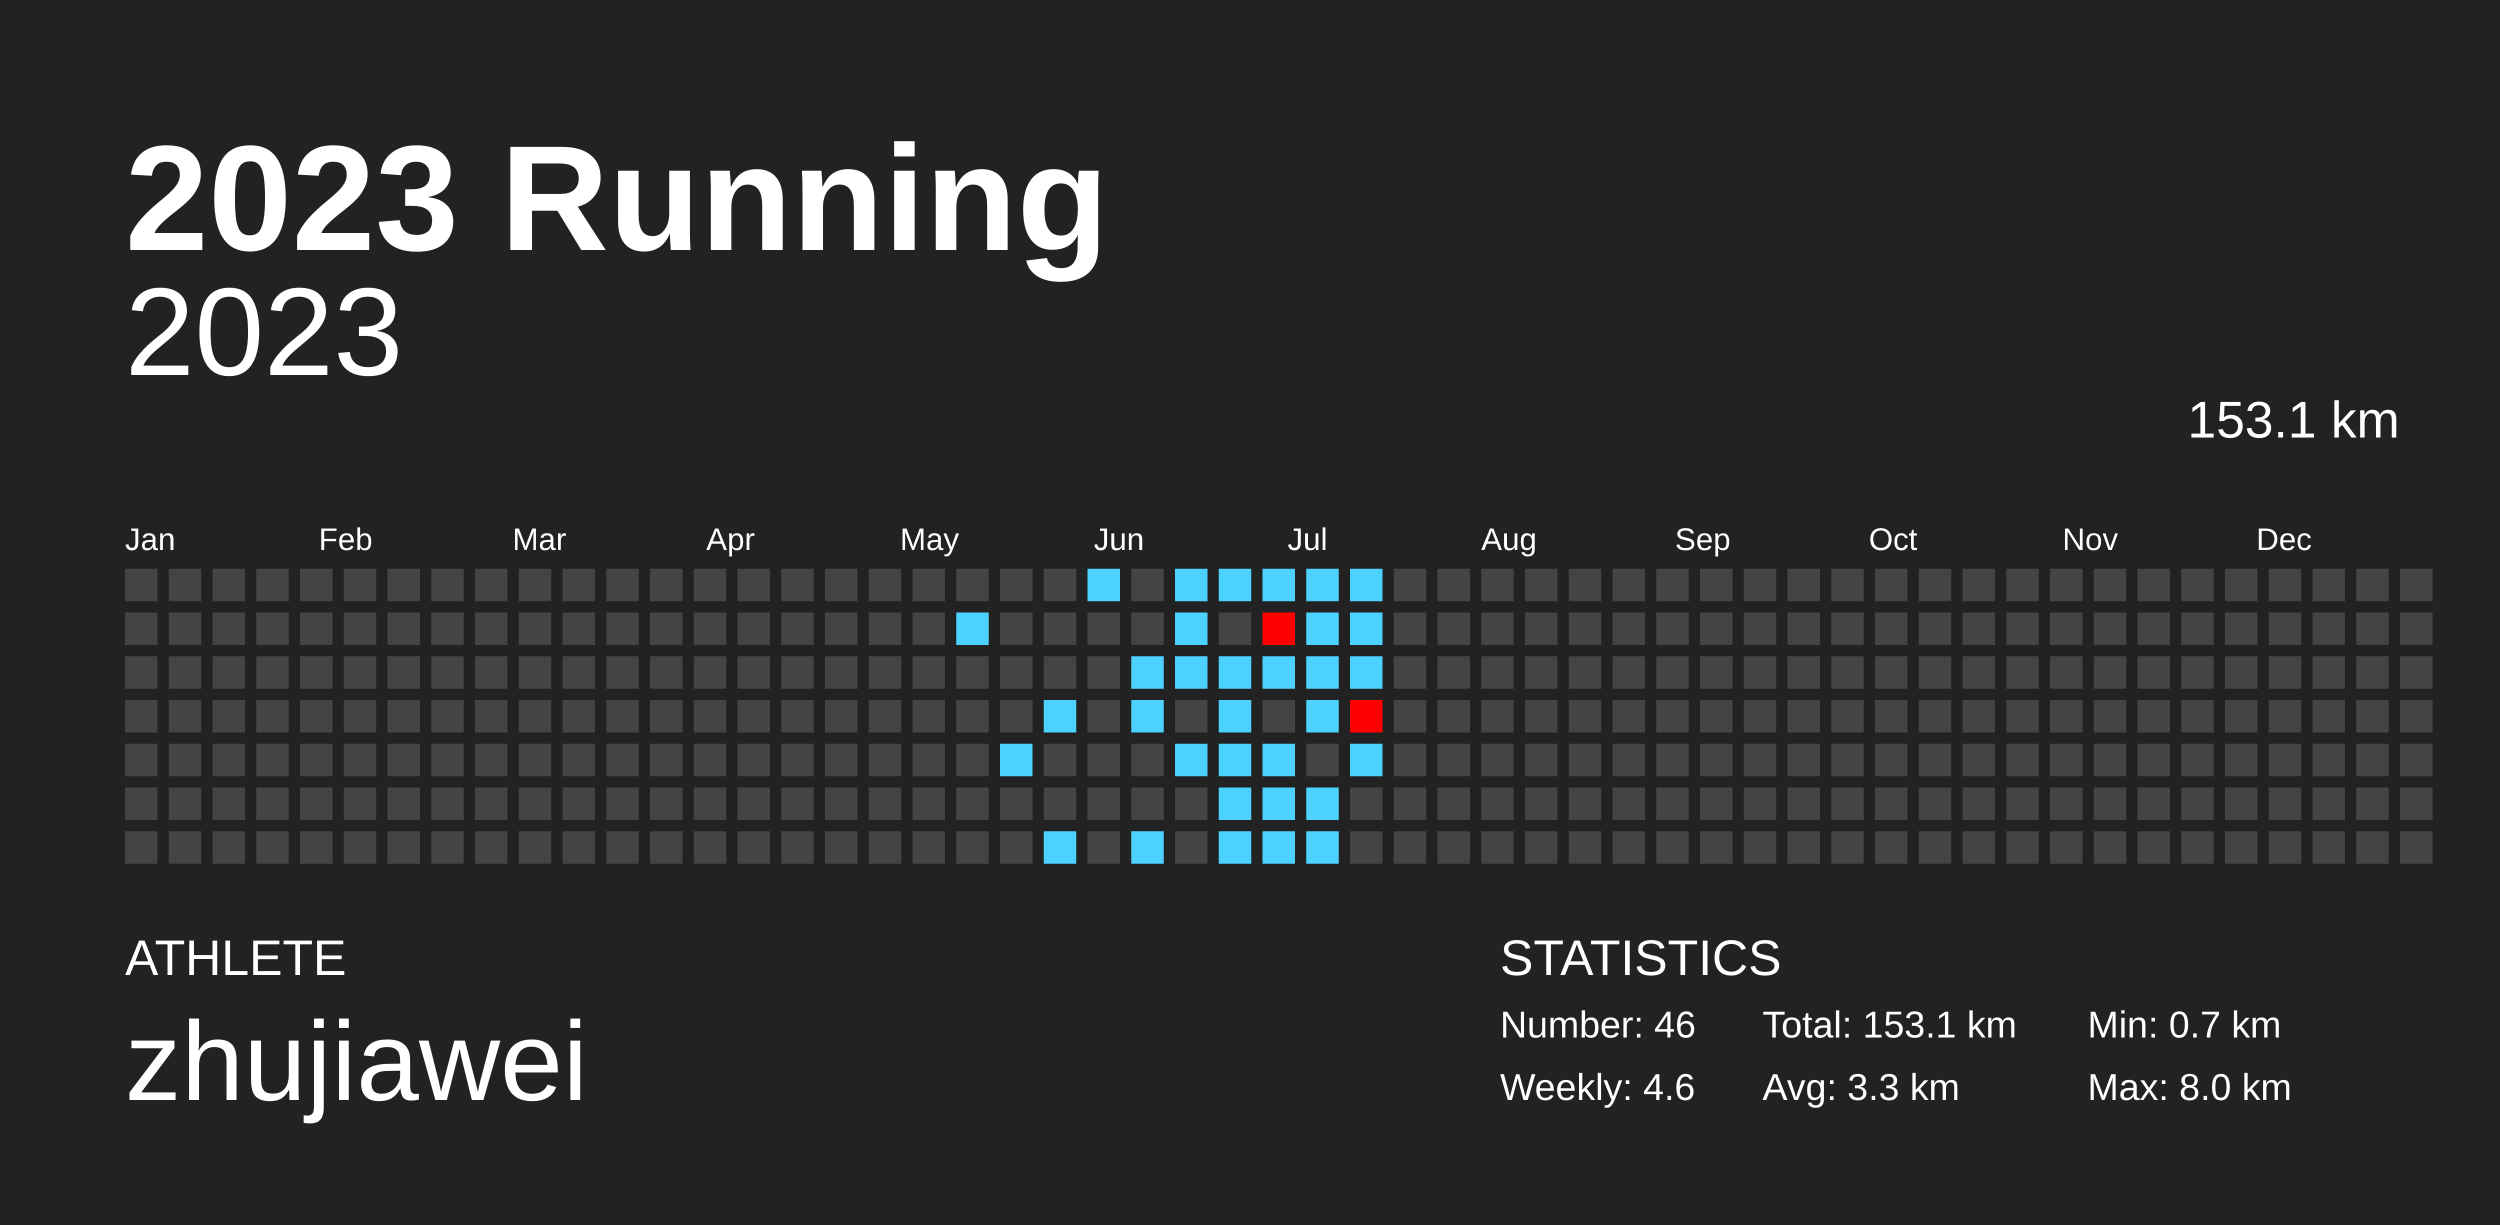
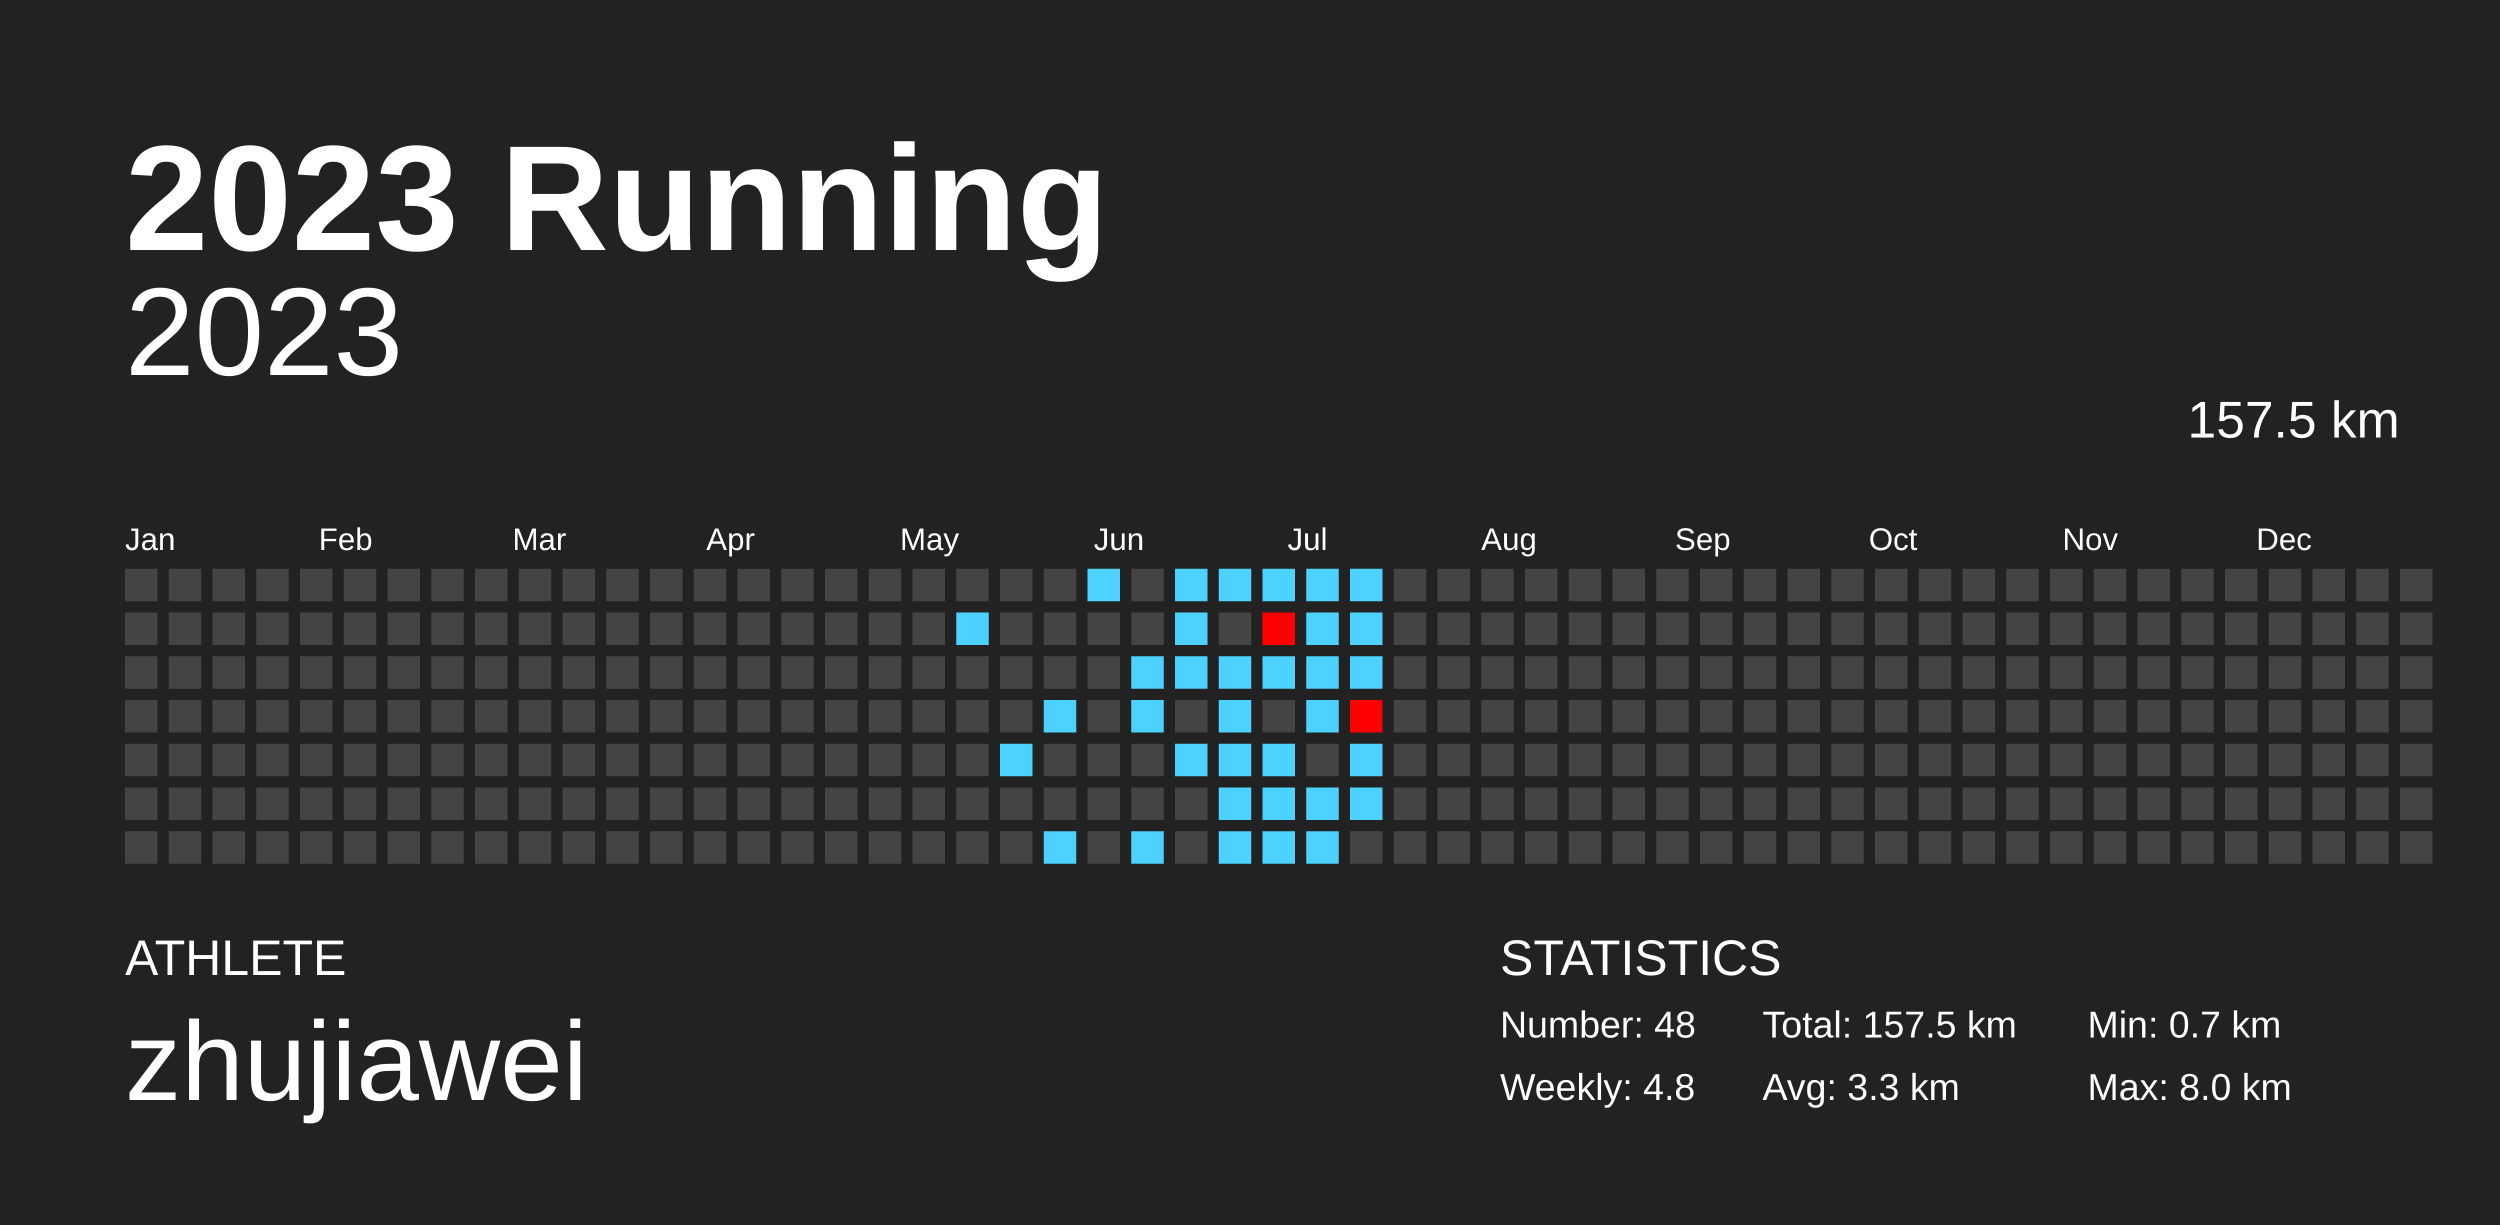
<svg xmlns="http://www.w3.org/2000/svg" baseProfile="full" height="98mm" version="1.1" viewBox="0,0,200,98" width="200mm">
  <defs />
  <rect fill="#222222" height="98" width="200" x="0" y="0" />
  <text fill="#FFFFFF" style="font-size:12px; font-family:Arial; font-weight:bold;" x="10" y="20">2023 Running</text>
  <text fill="#FFFFFF" style="font-size:4px; font-family:Arial" x="10" y="78">ATHLETE</text>
  <text fill="#FFFFFF" style="font-size:9px; font-family:Arial" x="10" y="88">zhujiawei</text>
  <text fill="#FFFFFF" style="font-size:4px; font-family:Arial" x="120" y="78">STATISTICS</text>
-   <text fill="#FFFFFF" style="font-size:3px; font-family:Arial" x="120" y="83">Number: 46</text>
-   <text fill="#FFFFFF" style="font-size:3px; font-family:Arial" x="120" y="88">Weekly: 4.6</text>
-   <text fill="#FFFFFF" style="font-size:3px; font-family:Arial" x="141" y="83">Total: 153.1 km</text>
+   <text fill="#FFFFFF" style="font-size:3px; font-family:Arial" x="120" y="83">Number: 48</text>
+   <text fill="#FFFFFF" style="font-size:3px; font-family:Arial" x="120" y="88">Weekly: 4.8</text>
+   <text fill="#FFFFFF" style="font-size:3px; font-family:Arial" x="141" y="83">Total: 157.5 km</text>
  <text fill="#FFFFFF" style="font-size:3px; font-family:Arial" x="141" y="88">Avg: 3.3 km</text>
  <text fill="#FFFFFF" style="font-size:3px; font-family:Arial" x="167" y="83">Min: 0.7 km</text>
  <text fill="#FFFFFF" style="font-size:3px; font-family:Arial" x="167" y="88">Max: 8.0 km</text>
  <text alignment-baseline="hanging" fill="#FFFFFF" style="font-size:10.0px; font-family:Arial;" x="10" y="30">2023</text>
-   <text alignment-baseline="hanging" fill="#FFFFFF" style="font-size:4.125px; font-family:Arial;" x="175" y="35">153.1 km</text>
+   <text alignment-baseline="hanging" fill="#FFFFFF" style="font-size:4.125px; font-family:Arial;" x="175" y="35">157.5 km</text>
  <text fill="#FFFFFF" style="font-size:2.5px; font-family:Arial" x="10.0" y="44">Jan</text>
  <text fill="#FFFFFF" style="font-size:2.5px; font-family:Arial" x="25.5" y="44">Feb</text>
  <text fill="#FFFFFF" style="font-size:2.5px; font-family:Arial" x="41.0" y="44">Mar</text>
  <text fill="#FFFFFF" style="font-size:2.5px; font-family:Arial" x="56.5" y="44">Apr</text>
  <text fill="#FFFFFF" style="font-size:2.5px; font-family:Arial" x="72.0" y="44">May</text>
  <text fill="#FFFFFF" style="font-size:2.5px; font-family:Arial" x="87.5" y="44">Jun</text>
  <text fill="#FFFFFF" style="font-size:2.5px; font-family:Arial" x="103.0" y="44">Jul</text>
  <text fill="#FFFFFF" style="font-size:2.5px; font-family:Arial" x="118.5" y="44">Aug</text>
  <text fill="#FFFFFF" style="font-size:2.5px; font-family:Arial" x="134.0" y="44">Sep</text>
  <text fill="#FFFFFF" style="font-size:2.5px; font-family:Arial" x="149.5" y="44">Oct</text>
  <text fill="#FFFFFF" style="font-size:2.5px; font-family:Arial" x="165.0" y="44">Nov</text>
  <text fill="#FFFFFF" style="font-size:2.5px; font-family:Arial" x="180.5" y="44">Dec</text>
  <rect fill="#444444" height="2.6" width="2.6" x="10.0" y="45.5" />
  <rect fill="#444444" height="2.6" width="2.6" x="10.0" y="49.0" />
  <rect fill="#444444" height="2.6" width="2.6" x="10.0" y="52.5" />
  <rect fill="#444444" height="2.6" width="2.6" x="10.0" y="56.0" />
  <rect fill="#444444" height="2.6" width="2.6" x="10.0" y="59.5" />
  <rect fill="#444444" height="2.6" width="2.6" x="10.0" y="63.0" />
  <rect fill="#444444" height="2.6" width="2.6" x="10.0" y="66.5" />
  <rect fill="#444444" height="2.6" width="2.6" x="13.5" y="45.5" />
  <rect fill="#444444" height="2.6" width="2.6" x="13.5" y="49.0" />
  <rect fill="#444444" height="2.6" width="2.6" x="13.5" y="52.5" />
  <rect fill="#444444" height="2.6" width="2.6" x="13.5" y="56.0" />
  <rect fill="#444444" height="2.6" width="2.6" x="13.5" y="59.5" />
  <rect fill="#444444" height="2.6" width="2.6" x="13.5" y="63.0" />
  <rect fill="#444444" height="2.6" width="2.6" x="13.5" y="66.5" />
  <rect fill="#444444" height="2.6" width="2.6" x="17.0" y="45.5" />
  <rect fill="#444444" height="2.6" width="2.6" x="17.0" y="49.0" />
  <rect fill="#444444" height="2.6" width="2.6" x="17.0" y="52.5" />
  <rect fill="#444444" height="2.6" width="2.6" x="17.0" y="56.0" />
  <rect fill="#444444" height="2.6" width="2.6" x="17.0" y="59.5" />
  <rect fill="#444444" height="2.6" width="2.6" x="17.0" y="63.0" />
  <rect fill="#444444" height="2.6" width="2.6" x="17.0" y="66.5" />
  <rect fill="#444444" height="2.6" width="2.6" x="20.5" y="45.5" />
  <rect fill="#444444" height="2.6" width="2.6" x="20.5" y="49.0" />
  <rect fill="#444444" height="2.6" width="2.6" x="20.5" y="52.5" />
  <rect fill="#444444" height="2.6" width="2.6" x="20.5" y="56.0" />
  <rect fill="#444444" height="2.6" width="2.6" x="20.5" y="59.5" />
  <rect fill="#444444" height="2.6" width="2.6" x="20.5" y="63.0" />
  <rect fill="#444444" height="2.6" width="2.6" x="20.5" y="66.5" />
  <rect fill="#444444" height="2.6" width="2.6" x="24.0" y="45.5" />
  <rect fill="#444444" height="2.6" width="2.6" x="24.0" y="49.0" />
  <rect fill="#444444" height="2.6" width="2.6" x="24.0" y="52.5" />
  <rect fill="#444444" height="2.6" width="2.6" x="24.0" y="56.0" />
  <rect fill="#444444" height="2.6" width="2.6" x="24.0" y="59.5" />
  <rect fill="#444444" height="2.6" width="2.6" x="24.0" y="63.0" />
  <rect fill="#444444" height="2.6" width="2.6" x="24.0" y="66.5" />
  <rect fill="#444444" height="2.6" width="2.6" x="27.5" y="45.5" />
  <rect fill="#444444" height="2.6" width="2.6" x="27.5" y="49.0" />
  <rect fill="#444444" height="2.6" width="2.6" x="27.5" y="52.5" />
  <rect fill="#444444" height="2.6" width="2.6" x="27.5" y="56.0" />
  <rect fill="#444444" height="2.6" width="2.6" x="27.5" y="59.5" />
  <rect fill="#444444" height="2.6" width="2.6" x="27.5" y="63.0" />
  <rect fill="#444444" height="2.6" width="2.6" x="27.5" y="66.5" />
  <rect fill="#444444" height="2.6" width="2.6" x="31.0" y="45.5" />
  <rect fill="#444444" height="2.6" width="2.6" x="31.0" y="49.0" />
  <rect fill="#444444" height="2.6" width="2.6" x="31.0" y="52.5" />
  <rect fill="#444444" height="2.6" width="2.6" x="31.0" y="56.0" />
  <rect fill="#444444" height="2.6" width="2.6" x="31.0" y="59.5" />
  <rect fill="#444444" height="2.6" width="2.6" x="31.0" y="63.0" />
  <rect fill="#444444" height="2.6" width="2.6" x="31.0" y="66.5" />
  <rect fill="#444444" height="2.6" width="2.6" x="34.5" y="45.5" />
  <rect fill="#444444" height="2.6" width="2.6" x="34.5" y="49.0" />
  <rect fill="#444444" height="2.6" width="2.6" x="34.5" y="52.5" />
  <rect fill="#444444" height="2.6" width="2.6" x="34.5" y="56.0" />
  <rect fill="#444444" height="2.6" width="2.6" x="34.5" y="59.5" />
  <rect fill="#444444" height="2.6" width="2.6" x="34.5" y="63.0" />
  <rect fill="#444444" height="2.6" width="2.6" x="34.5" y="66.5" />
  <rect fill="#444444" height="2.6" width="2.6" x="38.0" y="45.5" />
  <rect fill="#444444" height="2.6" width="2.6" x="38.0" y="49.0" />
  <rect fill="#444444" height="2.6" width="2.6" x="38.0" y="52.5" />
  <rect fill="#444444" height="2.6" width="2.6" x="38.0" y="56.0" />
  <rect fill="#444444" height="2.6" width="2.6" x="38.0" y="59.5" />
  <rect fill="#444444" height="2.6" width="2.6" x="38.0" y="63.0" />
  <rect fill="#444444" height="2.6" width="2.6" x="38.0" y="66.5" />
  <rect fill="#444444" height="2.6" width="2.6" x="41.5" y="45.5" />
  <rect fill="#444444" height="2.6" width="2.6" x="41.5" y="49.0" />
  <rect fill="#444444" height="2.6" width="2.6" x="41.5" y="52.5" />
  <rect fill="#444444" height="2.6" width="2.6" x="41.5" y="56.0" />
  <rect fill="#444444" height="2.6" width="2.6" x="41.5" y="59.5" />
  <rect fill="#444444" height="2.6" width="2.6" x="41.5" y="63.0" />
  <rect fill="#444444" height="2.6" width="2.6" x="41.5" y="66.5" />
  <rect fill="#444444" height="2.6" width="2.6" x="45.0" y="45.5" />
  <rect fill="#444444" height="2.6" width="2.6" x="45.0" y="49.0" />
  <rect fill="#444444" height="2.6" width="2.6" x="45.0" y="52.5" />
  <rect fill="#444444" height="2.6" width="2.6" x="45.0" y="56.0" />
  <rect fill="#444444" height="2.6" width="2.6" x="45.0" y="59.5" />
  <rect fill="#444444" height="2.6" width="2.6" x="45.0" y="63.0" />
  <rect fill="#444444" height="2.6" width="2.6" x="45.0" y="66.5" />
  <rect fill="#444444" height="2.6" width="2.6" x="48.5" y="45.5" />
  <rect fill="#444444" height="2.6" width="2.6" x="48.5" y="49.0" />
  <rect fill="#444444" height="2.6" width="2.6" x="48.5" y="52.5" />
  <rect fill="#444444" height="2.6" width="2.6" x="48.5" y="56.0" />
  <rect fill="#444444" height="2.6" width="2.6" x="48.5" y="59.5" />
  <rect fill="#444444" height="2.6" width="2.6" x="48.5" y="63.0" />
  <rect fill="#444444" height="2.6" width="2.6" x="48.5" y="66.5" />
  <rect fill="#444444" height="2.6" width="2.6" x="52.0" y="45.5" />
  <rect fill="#444444" height="2.6" width="2.6" x="52.0" y="49.0" />
  <rect fill="#444444" height="2.6" width="2.6" x="52.0" y="52.5" />
  <rect fill="#444444" height="2.6" width="2.6" x="52.0" y="56.0" />
  <rect fill="#444444" height="2.6" width="2.6" x="52.0" y="59.5" />
  <rect fill="#444444" height="2.6" width="2.6" x="52.0" y="63.0" />
  <rect fill="#444444" height="2.6" width="2.6" x="52.0" y="66.5" />
  <rect fill="#444444" height="2.6" width="2.6" x="55.5" y="45.5" />
  <rect fill="#444444" height="2.6" width="2.6" x="55.5" y="49.0" />
  <rect fill="#444444" height="2.6" width="2.6" x="55.5" y="52.5" />
  <rect fill="#444444" height="2.6" width="2.6" x="55.5" y="56.0" />
  <rect fill="#444444" height="2.6" width="2.6" x="55.5" y="59.5" />
  <rect fill="#444444" height="2.6" width="2.6" x="55.5" y="63.0" />
  <rect fill="#444444" height="2.6" width="2.6" x="55.5" y="66.5" />
  <rect fill="#444444" height="2.6" width="2.6" x="59.0" y="45.5" />
  <rect fill="#444444" height="2.6" width="2.6" x="59.0" y="49.0" />
  <rect fill="#444444" height="2.6" width="2.6" x="59.0" y="52.5" />
  <rect fill="#444444" height="2.6" width="2.6" x="59.0" y="56.0" />
  <rect fill="#444444" height="2.6" width="2.6" x="59.0" y="59.5" />
  <rect fill="#444444" height="2.6" width="2.6" x="59.0" y="63.0" />
  <rect fill="#444444" height="2.6" width="2.6" x="59.0" y="66.5" />
  <rect fill="#444444" height="2.6" width="2.6" x="62.5" y="45.5" />
  <rect fill="#444444" height="2.6" width="2.6" x="62.5" y="49.0" />
  <rect fill="#444444" height="2.6" width="2.6" x="62.5" y="52.5" />
  <rect fill="#444444" height="2.6" width="2.6" x="62.5" y="56.0" />
  <rect fill="#444444" height="2.6" width="2.6" x="62.5" y="59.5" />
  <rect fill="#444444" height="2.6" width="2.6" x="62.5" y="63.0" />
  <rect fill="#444444" height="2.6" width="2.6" x="62.5" y="66.5" />
  <rect fill="#444444" height="2.6" width="2.6" x="66.0" y="45.5" />
  <rect fill="#444444" height="2.6" width="2.6" x="66.0" y="49.0" />
  <rect fill="#444444" height="2.6" width="2.6" x="66.0" y="52.5" />
  <rect fill="#444444" height="2.6" width="2.6" x="66.0" y="56.0" />
  <rect fill="#444444" height="2.6" width="2.6" x="66.0" y="59.5" />
  <rect fill="#444444" height="2.6" width="2.6" x="66.0" y="63.0" />
  <rect fill="#444444" height="2.6" width="2.6" x="66.0" y="66.5" />
  <rect fill="#444444" height="2.6" width="2.6" x="69.5" y="45.5" />
  <rect fill="#444444" height="2.6" width="2.6" x="69.5" y="49.0" />
  <rect fill="#444444" height="2.6" width="2.6" x="69.5" y="52.5" />
  <rect fill="#444444" height="2.6" width="2.6" x="69.5" y="56.0" />
  <rect fill="#444444" height="2.6" width="2.6" x="69.5" y="59.5" />
  <rect fill="#444444" height="2.6" width="2.6" x="69.5" y="63.0" />
  <rect fill="#444444" height="2.6" width="2.6" x="69.5" y="66.5" />
  <rect fill="#444444" height="2.6" width="2.6" x="73.0" y="45.5" />
  <rect fill="#444444" height="2.6" width="2.6" x="73.0" y="49.0" />
  <rect fill="#444444" height="2.6" width="2.6" x="73.0" y="52.5" />
  <rect fill="#444444" height="2.6" width="2.6" x="73.0" y="56.0" />
  <rect fill="#444444" height="2.6" width="2.6" x="73.0" y="59.5" />
  <rect fill="#444444" height="2.6" width="2.6" x="73.0" y="63.0" />
  <rect fill="#444444" height="2.6" width="2.6" x="73.0" y="66.5" />
  <rect fill="#444444" height="2.6" width="2.6" x="76.5" y="45.5" />
  <rect fill="#4dd2ff" height="2.6" width="2.6" x="76.5" y="49.0" />
  <rect fill="#444444" height="2.6" width="2.6" x="76.5" y="52.5" />
  <rect fill="#444444" height="2.6" width="2.6" x="76.5" y="56.0" />
  <rect fill="#444444" height="2.6" width="2.6" x="76.5" y="59.5" />
  <rect fill="#444444" height="2.6" width="2.6" x="76.5" y="63.0" />
  <rect fill="#444444" height="2.6" width="2.6" x="76.5" y="66.5" />
  <rect fill="#444444" height="2.6" width="2.6" x="80.0" y="45.5" />
  <rect fill="#444444" height="2.6" width="2.6" x="80.0" y="49.0" />
  <rect fill="#444444" height="2.6" width="2.6" x="80.0" y="52.5" />
  <rect fill="#444444" height="2.6" width="2.6" x="80.0" y="56.0" />
  <rect fill="#4dd2ff" height="2.6" width="2.6" x="80.0" y="59.5" />
  <rect fill="#444444" height="2.6" width="2.6" x="80.0" y="63.0" />
  <rect fill="#444444" height="2.6" width="2.6" x="80.0" y="66.5" />
  <rect fill="#444444" height="2.6" width="2.6" x="83.5" y="45.5" />
  <rect fill="#444444" height="2.6" width="2.6" x="83.5" y="49.0" />
  <rect fill="#444444" height="2.6" width="2.6" x="83.5" y="52.5" />
  <rect fill="#4dd2ff" height="2.6" width="2.6" x="83.5" y="56.0" />
  <rect fill="#444444" height="2.6" width="2.6" x="83.5" y="59.5" />
  <rect fill="#444444" height="2.6" width="2.6" x="83.5" y="63.0" />
  <rect fill="#4dd2ff" height="2.6" width="2.6" x="83.5" y="66.5" />
  <rect fill="#4dd2ff" height="2.6" width="2.6" x="87.0" y="45.5" />
  <rect fill="#444444" height="2.6" width="2.6" x="87.0" y="49.0" />
  <rect fill="#444444" height="2.6" width="2.6" x="87.0" y="52.5" />
  <rect fill="#444444" height="2.6" width="2.6" x="87.0" y="56.0" />
  <rect fill="#444444" height="2.6" width="2.6" x="87.0" y="59.5" />
  <rect fill="#444444" height="2.6" width="2.6" x="87.0" y="63.0" />
  <rect fill="#444444" height="2.6" width="2.6" x="87.0" y="66.5" />
  <rect fill="#444444" height="2.6" width="2.6" x="90.5" y="45.5" />
  <rect fill="#444444" height="2.6" width="2.6" x="90.5" y="49.0" />
  <rect fill="#4dd2ff" height="2.6" width="2.6" x="90.5" y="52.5" />
  <rect fill="#4dd2ff" height="2.6" width="2.6" x="90.5" y="56.0" />
  <rect fill="#444444" height="2.6" width="2.6" x="90.5" y="59.5" />
  <rect fill="#444444" height="2.6" width="2.6" x="90.5" y="63.0" />
  <rect fill="#4dd2ff" height="2.6" width="2.6" x="90.5" y="66.5" />
  <rect fill="#4dd2ff" height="2.6" width="2.6" x="94.0" y="45.5" />
  <rect fill="#4dd2ff" height="2.6" width="2.6" x="94.0" y="49.0" />
  <rect fill="#4dd2ff" height="2.6" width="2.6" x="94.0" y="52.5" />
  <rect fill="#444444" height="2.6" width="2.6" x="94.0" y="56.0" />
  <rect fill="#4dd2ff" height="2.6" width="2.6" x="94.0" y="59.5" />
  <rect fill="#444444" height="2.6" width="2.6" x="94.0" y="63.0" />
  <rect fill="#444444" height="2.6" width="2.6" x="94.0" y="66.5" />
  <rect fill="#4dd2ff" height="2.6" width="2.6" x="97.5" y="45.5" />
  <rect fill="#444444" height="2.6" width="2.6" x="97.5" y="49.0" />
  <rect fill="#4dd2ff" height="2.6" width="2.6" x="97.5" y="52.5" />
  <rect fill="#4dd2ff" height="2.6" width="2.6" x="97.5" y="56.0" />
  <rect fill="#4dd2ff" height="2.6" width="2.6" x="97.5" y="59.5" />
  <rect fill="#4dd2ff" height="2.6" width="2.6" x="97.5" y="63.0" />
  <rect fill="#4dd2ff" height="2.6" width="2.6" x="97.5" y="66.5" />
  <rect fill="#4dd2ff" height="2.6" width="2.6" x="101.0" y="45.5" />
  <rect fill="#ff0000" height="2.6" width="2.6" x="101.0" y="49.0" />
  <rect fill="#4dd2ff" height="2.6" width="2.6" x="101.0" y="52.5" />
  <rect fill="#444444" height="2.6" width="2.6" x="101.0" y="56.0" />
  <rect fill="#4dd2ff" height="2.6" width="2.6" x="101.0" y="59.5" />
  <rect fill="#4dd2ff" height="2.6" width="2.6" x="101.0" y="63.0" />
  <rect fill="#4dd2ff" height="2.6" width="2.6" x="101.0" y="66.5" />
  <rect fill="#4dd2ff" height="2.6" width="2.6" x="104.5" y="45.5" />
  <rect fill="#4dd2ff" height="2.6" width="2.6" x="104.5" y="49.0" />
  <rect fill="#4dd2ff" height="2.6" width="2.6" x="104.5" y="52.5" />
  <rect fill="#4dd2ff" height="2.6" width="2.6" x="104.5" y="56.0" />
  <rect fill="#444444" height="2.6" width="2.6" x="104.5" y="59.5" />
  <rect fill="#4dd2ff" height="2.6" width="2.6" x="104.5" y="63.0" />
  <rect fill="#4dd2ff" height="2.6" width="2.6" x="104.5" y="66.5" />
  <rect fill="#4dd2ff" height="2.6" width="2.6" x="108.0" y="45.5" />
  <rect fill="#4dd2ff" height="2.6" width="2.6" x="108.0" y="49.0" />
  <rect fill="#4dd2ff" height="2.6" width="2.6" x="108.0" y="52.5" />
  <rect fill="#ff0000" height="2.6" width="2.6" x="108.0" y="56.0" />
  <rect fill="#4dd2ff" height="2.6" width="2.6" x="108.0" y="59.5" />
-   <rect fill="#444444" height="2.6" width="2.6" x="108.0" y="63.0" />
+   <rect fill="#4dd2ff" height="2.6" width="2.6" x="108.0" y="63.0" />
  <rect fill="#444444" height="2.6" width="2.6" x="108.0" y="66.5" />
  <rect fill="#444444" height="2.6" width="2.6" x="111.5" y="45.5" />
  <rect fill="#444444" height="2.6" width="2.6" x="111.5" y="49.0" />
  <rect fill="#444444" height="2.6" width="2.6" x="111.5" y="52.5" />
  <rect fill="#444444" height="2.6" width="2.6" x="111.5" y="56.0" />
  <rect fill="#444444" height="2.6" width="2.6" x="111.5" y="59.5" />
  <rect fill="#444444" height="2.6" width="2.6" x="111.5" y="63.0" />
  <rect fill="#444444" height="2.6" width="2.6" x="111.5" y="66.5" />
  <rect fill="#444444" height="2.6" width="2.6" x="115.0" y="45.5" />
  <rect fill="#444444" height="2.6" width="2.6" x="115.0" y="49.0" />
  <rect fill="#444444" height="2.6" width="2.6" x="115.0" y="52.5" />
  <rect fill="#444444" height="2.6" width="2.6" x="115.0" y="56.0" />
  <rect fill="#444444" height="2.6" width="2.6" x="115.0" y="59.5" />
  <rect fill="#444444" height="2.6" width="2.6" x="115.0" y="63.0" />
  <rect fill="#444444" height="2.6" width="2.6" x="115.0" y="66.5" />
  <rect fill="#444444" height="2.6" width="2.6" x="118.5" y="45.5" />
  <rect fill="#444444" height="2.6" width="2.6" x="118.5" y="49.0" />
  <rect fill="#444444" height="2.6" width="2.6" x="118.5" y="52.5" />
  <rect fill="#444444" height="2.6" width="2.6" x="118.5" y="56.0" />
  <rect fill="#444444" height="2.6" width="2.6" x="118.5" y="59.5" />
  <rect fill="#444444" height="2.6" width="2.6" x="118.5" y="63.0" />
  <rect fill="#444444" height="2.6" width="2.6" x="118.5" y="66.5" />
  <rect fill="#444444" height="2.6" width="2.6" x="122.0" y="45.5" />
  <rect fill="#444444" height="2.6" width="2.6" x="122.0" y="49.0" />
  <rect fill="#444444" height="2.6" width="2.6" x="122.0" y="52.5" />
  <rect fill="#444444" height="2.6" width="2.6" x="122.0" y="56.0" />
  <rect fill="#444444" height="2.6" width="2.6" x="122.0" y="59.5" />
  <rect fill="#444444" height="2.6" width="2.6" x="122.0" y="63.0" />
  <rect fill="#444444" height="2.6" width="2.6" x="122.0" y="66.5" />
  <rect fill="#444444" height="2.6" width="2.6" x="125.5" y="45.5" />
  <rect fill="#444444" height="2.6" width="2.6" x="125.5" y="49.0" />
  <rect fill="#444444" height="2.6" width="2.6" x="125.5" y="52.5" />
  <rect fill="#444444" height="2.6" width="2.6" x="125.5" y="56.0" />
  <rect fill="#444444" height="2.6" width="2.6" x="125.5" y="59.5" />
  <rect fill="#444444" height="2.6" width="2.6" x="125.5" y="63.0" />
  <rect fill="#444444" height="2.6" width="2.6" x="125.5" y="66.5" />
  <rect fill="#444444" height="2.6" width="2.6" x="129.0" y="45.5" />
  <rect fill="#444444" height="2.6" width="2.6" x="129.0" y="49.0" />
  <rect fill="#444444" height="2.6" width="2.6" x="129.0" y="52.5" />
  <rect fill="#444444" height="2.6" width="2.6" x="129.0" y="56.0" />
  <rect fill="#444444" height="2.6" width="2.6" x="129.0" y="59.5" />
  <rect fill="#444444" height="2.6" width="2.6" x="129.0" y="63.0" />
  <rect fill="#444444" height="2.6" width="2.6" x="129.0" y="66.5" />
  <rect fill="#444444" height="2.6" width="2.6" x="132.5" y="45.5" />
  <rect fill="#444444" height="2.6" width="2.6" x="132.5" y="49.0" />
  <rect fill="#444444" height="2.6" width="2.6" x="132.5" y="52.5" />
  <rect fill="#444444" height="2.6" width="2.6" x="132.5" y="56.0" />
  <rect fill="#444444" height="2.6" width="2.6" x="132.5" y="59.5" />
  <rect fill="#444444" height="2.6" width="2.6" x="132.5" y="63.0" />
  <rect fill="#444444" height="2.6" width="2.6" x="132.5" y="66.5" />
  <rect fill="#444444" height="2.6" width="2.6" x="136.0" y="45.5" />
  <rect fill="#444444" height="2.6" width="2.6" x="136.0" y="49.0" />
  <rect fill="#444444" height="2.6" width="2.6" x="136.0" y="52.5" />
  <rect fill="#444444" height="2.6" width="2.6" x="136.0" y="56.0" />
  <rect fill="#444444" height="2.6" width="2.6" x="136.0" y="59.5" />
  <rect fill="#444444" height="2.6" width="2.6" x="136.0" y="63.0" />
  <rect fill="#444444" height="2.6" width="2.6" x="136.0" y="66.5" />
  <rect fill="#444444" height="2.6" width="2.6" x="139.5" y="45.5" />
  <rect fill="#444444" height="2.6" width="2.6" x="139.5" y="49.0" />
  <rect fill="#444444" height="2.6" width="2.6" x="139.5" y="52.5" />
  <rect fill="#444444" height="2.6" width="2.6" x="139.5" y="56.0" />
  <rect fill="#444444" height="2.6" width="2.6" x="139.5" y="59.5" />
  <rect fill="#444444" height="2.6" width="2.6" x="139.5" y="63.0" />
  <rect fill="#444444" height="2.6" width="2.6" x="139.5" y="66.5" />
  <rect fill="#444444" height="2.6" width="2.6" x="143.0" y="45.5" />
  <rect fill="#444444" height="2.6" width="2.6" x="143.0" y="49.0" />
  <rect fill="#444444" height="2.6" width="2.6" x="143.0" y="52.5" />
  <rect fill="#444444" height="2.6" width="2.6" x="143.0" y="56.0" />
  <rect fill="#444444" height="2.6" width="2.6" x="143.0" y="59.5" />
  <rect fill="#444444" height="2.6" width="2.6" x="143.0" y="63.0" />
  <rect fill="#444444" height="2.6" width="2.6" x="143.0" y="66.5" />
  <rect fill="#444444" height="2.6" width="2.6" x="146.5" y="45.5" />
  <rect fill="#444444" height="2.6" width="2.6" x="146.5" y="49.0" />
  <rect fill="#444444" height="2.6" width="2.6" x="146.5" y="52.5" />
  <rect fill="#444444" height="2.6" width="2.6" x="146.5" y="56.0" />
  <rect fill="#444444" height="2.6" width="2.6" x="146.5" y="59.5" />
  <rect fill="#444444" height="2.6" width="2.6" x="146.5" y="63.0" />
  <rect fill="#444444" height="2.6" width="2.6" x="146.5" y="66.5" />
  <rect fill="#444444" height="2.6" width="2.6" x="150.0" y="45.5" />
  <rect fill="#444444" height="2.6" width="2.6" x="150.0" y="49.0" />
  <rect fill="#444444" height="2.6" width="2.6" x="150.0" y="52.5" />
  <rect fill="#444444" height="2.6" width="2.6" x="150.0" y="56.0" />
  <rect fill="#444444" height="2.6" width="2.6" x="150.0" y="59.5" />
  <rect fill="#444444" height="2.6" width="2.6" x="150.0" y="63.0" />
  <rect fill="#444444" height="2.6" width="2.6" x="150.0" y="66.5" />
  <rect fill="#444444" height="2.6" width="2.6" x="153.5" y="45.5" />
  <rect fill="#444444" height="2.6" width="2.6" x="153.5" y="49.0" />
  <rect fill="#444444" height="2.6" width="2.6" x="153.5" y="52.5" />
  <rect fill="#444444" height="2.6" width="2.6" x="153.5" y="56.0" />
  <rect fill="#444444" height="2.6" width="2.6" x="153.5" y="59.5" />
  <rect fill="#444444" height="2.6" width="2.6" x="153.5" y="63.0" />
  <rect fill="#444444" height="2.6" width="2.6" x="153.5" y="66.5" />
  <rect fill="#444444" height="2.6" width="2.6" x="157.0" y="45.5" />
  <rect fill="#444444" height="2.6" width="2.6" x="157.0" y="49.0" />
  <rect fill="#444444" height="2.6" width="2.6" x="157.0" y="52.5" />
  <rect fill="#444444" height="2.6" width="2.6" x="157.0" y="56.0" />
  <rect fill="#444444" height="2.6" width="2.6" x="157.0" y="59.5" />
  <rect fill="#444444" height="2.6" width="2.6" x="157.0" y="63.0" />
  <rect fill="#444444" height="2.6" width="2.6" x="157.0" y="66.5" />
  <rect fill="#444444" height="2.6" width="2.6" x="160.5" y="45.5" />
  <rect fill="#444444" height="2.6" width="2.6" x="160.5" y="49.0" />
  <rect fill="#444444" height="2.6" width="2.6" x="160.5" y="52.5" />
  <rect fill="#444444" height="2.6" width="2.6" x="160.5" y="56.0" />
  <rect fill="#444444" height="2.6" width="2.6" x="160.5" y="59.5" />
  <rect fill="#444444" height="2.6" width="2.6" x="160.5" y="63.0" />
  <rect fill="#444444" height="2.6" width="2.6" x="160.5" y="66.5" />
  <rect fill="#444444" height="2.6" width="2.6" x="164.0" y="45.5" />
  <rect fill="#444444" height="2.6" width="2.6" x="164.0" y="49.0" />
  <rect fill="#444444" height="2.6" width="2.6" x="164.0" y="52.5" />
  <rect fill="#444444" height="2.6" width="2.6" x="164.0" y="56.0" />
  <rect fill="#444444" height="2.6" width="2.6" x="164.0" y="59.5" />
  <rect fill="#444444" height="2.6" width="2.6" x="164.0" y="63.0" />
  <rect fill="#444444" height="2.6" width="2.6" x="164.0" y="66.5" />
  <rect fill="#444444" height="2.6" width="2.6" x="167.5" y="45.5" />
  <rect fill="#444444" height="2.6" width="2.6" x="167.5" y="49.0" />
  <rect fill="#444444" height="2.6" width="2.6" x="167.5" y="52.5" />
  <rect fill="#444444" height="2.6" width="2.6" x="167.5" y="56.0" />
  <rect fill="#444444" height="2.6" width="2.6" x="167.5" y="59.5" />
  <rect fill="#444444" height="2.6" width="2.6" x="167.5" y="63.0" />
  <rect fill="#444444" height="2.6" width="2.6" x="167.5" y="66.5" />
  <rect fill="#444444" height="2.6" width="2.6" x="171.0" y="45.5" />
  <rect fill="#444444" height="2.6" width="2.6" x="171.0" y="49.0" />
  <rect fill="#444444" height="2.6" width="2.6" x="171.0" y="52.5" />
  <rect fill="#444444" height="2.6" width="2.6" x="171.0" y="56.0" />
  <rect fill="#444444" height="2.6" width="2.6" x="171.0" y="59.5" />
  <rect fill="#444444" height="2.6" width="2.6" x="171.0" y="63.0" />
  <rect fill="#444444" height="2.6" width="2.6" x="171.0" y="66.5" />
  <rect fill="#444444" height="2.6" width="2.6" x="174.5" y="45.5" />
  <rect fill="#444444" height="2.6" width="2.6" x="174.5" y="49.0" />
  <rect fill="#444444" height="2.6" width="2.6" x="174.5" y="52.5" />
  <rect fill="#444444" height="2.6" width="2.6" x="174.5" y="56.0" />
  <rect fill="#444444" height="2.6" width="2.6" x="174.5" y="59.5" />
  <rect fill="#444444" height="2.6" width="2.6" x="174.5" y="63.0" />
  <rect fill="#444444" height="2.6" width="2.6" x="174.5" y="66.5" />
  <rect fill="#444444" height="2.6" width="2.6" x="178.0" y="45.5" />
  <rect fill="#444444" height="2.6" width="2.6" x="178.0" y="49.0" />
  <rect fill="#444444" height="2.6" width="2.6" x="178.0" y="52.5" />
  <rect fill="#444444" height="2.6" width="2.6" x="178.0" y="56.0" />
  <rect fill="#444444" height="2.6" width="2.6" x="178.0" y="59.5" />
  <rect fill="#444444" height="2.6" width="2.6" x="178.0" y="63.0" />
  <rect fill="#444444" height="2.6" width="2.6" x="178.0" y="66.5" />
  <rect fill="#444444" height="2.6" width="2.6" x="181.5" y="45.5" />
  <rect fill="#444444" height="2.6" width="2.6" x="181.5" y="49.0" />
  <rect fill="#444444" height="2.6" width="2.6" x="181.5" y="52.5" />
  <rect fill="#444444" height="2.6" width="2.6" x="181.5" y="56.0" />
  <rect fill="#444444" height="2.6" width="2.6" x="181.5" y="59.5" />
  <rect fill="#444444" height="2.6" width="2.6" x="181.5" y="63.0" />
  <rect fill="#444444" height="2.6" width="2.6" x="181.5" y="66.5" />
  <rect fill="#444444" height="2.6" width="2.6" x="185.0" y="45.5" />
  <rect fill="#444444" height="2.6" width="2.6" x="185.0" y="49.0" />
  <rect fill="#444444" height="2.6" width="2.6" x="185.0" y="52.5" />
  <rect fill="#444444" height="2.6" width="2.6" x="185.0" y="56.0" />
  <rect fill="#444444" height="2.6" width="2.6" x="185.0" y="59.5" />
  <rect fill="#444444" height="2.6" width="2.6" x="185.0" y="63.0" />
  <rect fill="#444444" height="2.6" width="2.6" x="185.0" y="66.5" />
  <rect fill="#444444" height="2.6" width="2.6" x="188.5" y="45.5" />
  <rect fill="#444444" height="2.6" width="2.6" x="188.5" y="49.0" />
  <rect fill="#444444" height="2.6" width="2.6" x="188.5" y="52.5" />
  <rect fill="#444444" height="2.6" width="2.6" x="188.5" y="56.0" />
  <rect fill="#444444" height="2.6" width="2.6" x="188.5" y="59.5" />
  <rect fill="#444444" height="2.6" width="2.6" x="188.5" y="63.0" />
  <rect fill="#444444" height="2.6" width="2.6" x="188.5" y="66.5" />
  <rect fill="#444444" height="2.6" width="2.6" x="192.0" y="45.5" />
  <rect fill="#444444" height="2.6" width="2.6" x="192.0" y="49.0" />
  <rect fill="#444444" height="2.6" width="2.6" x="192.0" y="52.5" />
  <rect fill="#444444" height="2.6" width="2.6" x="192.0" y="56.0" />
  <rect fill="#444444" height="2.6" width="2.6" x="192.0" y="59.5" />
  <rect fill="#444444" height="2.6" width="2.6" x="192.0" y="63.0" />
  <rect fill="#444444" height="2.6" width="2.6" x="192.0" y="66.5" />
</svg>
